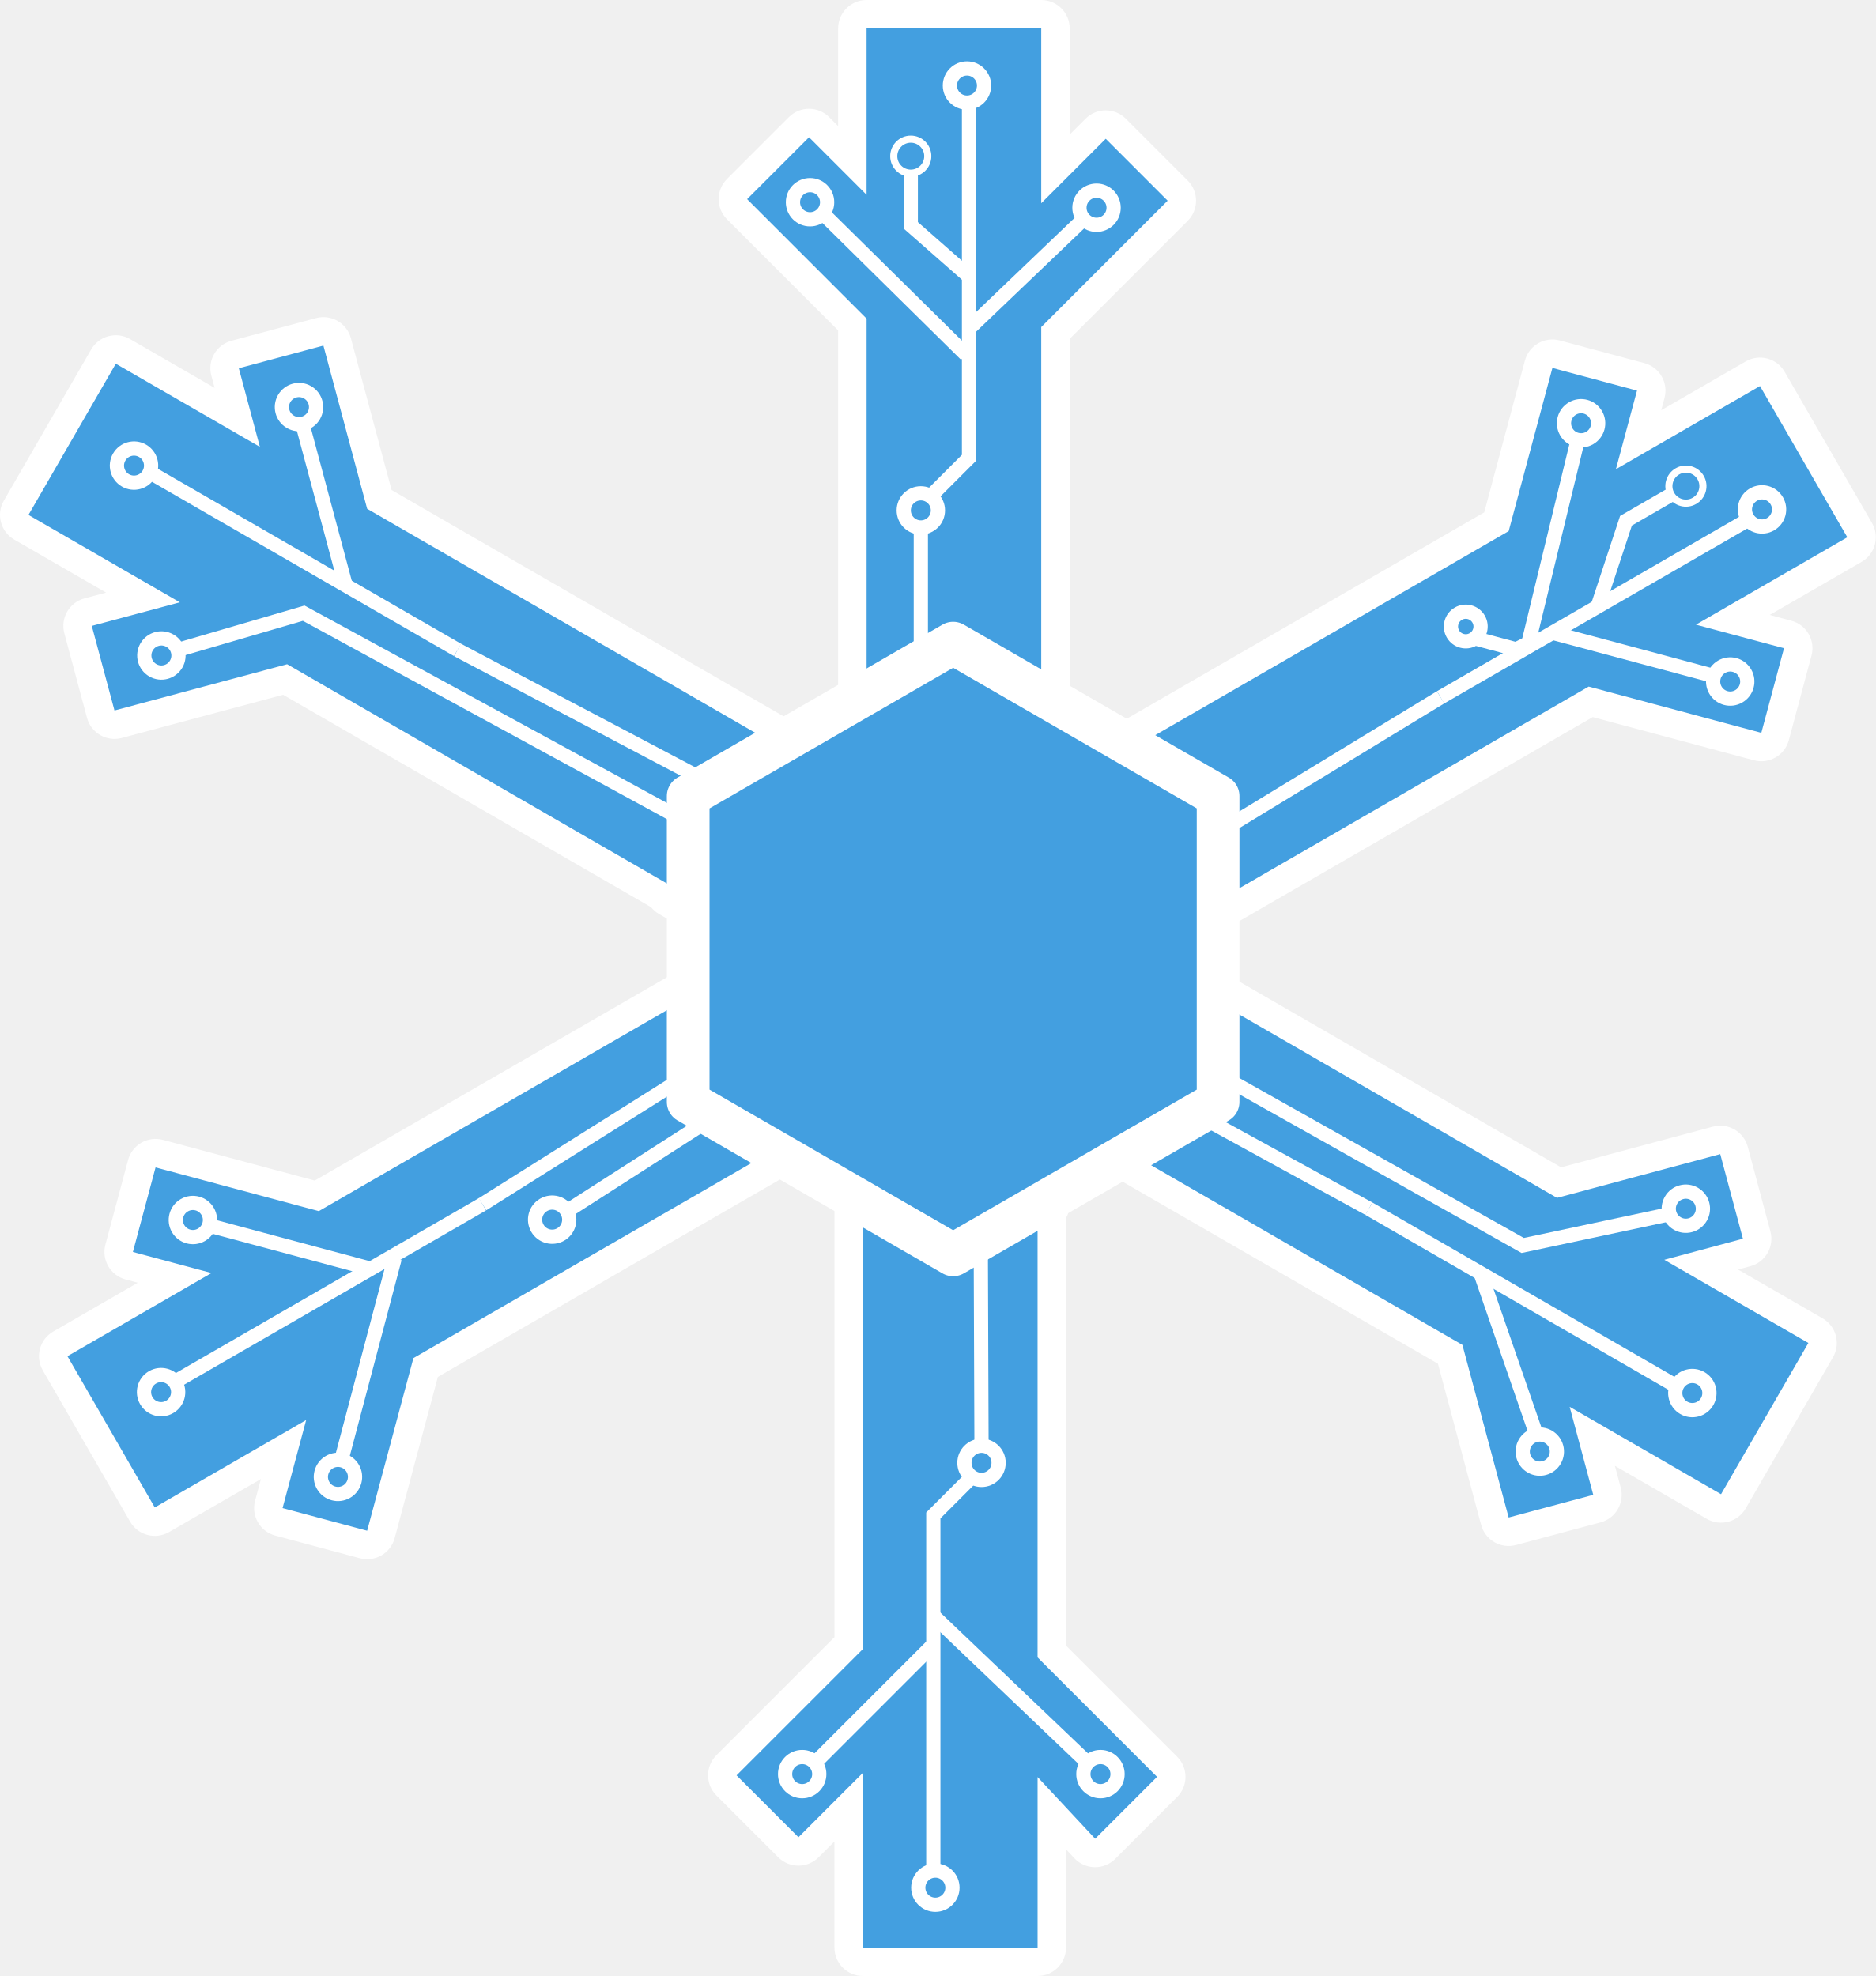
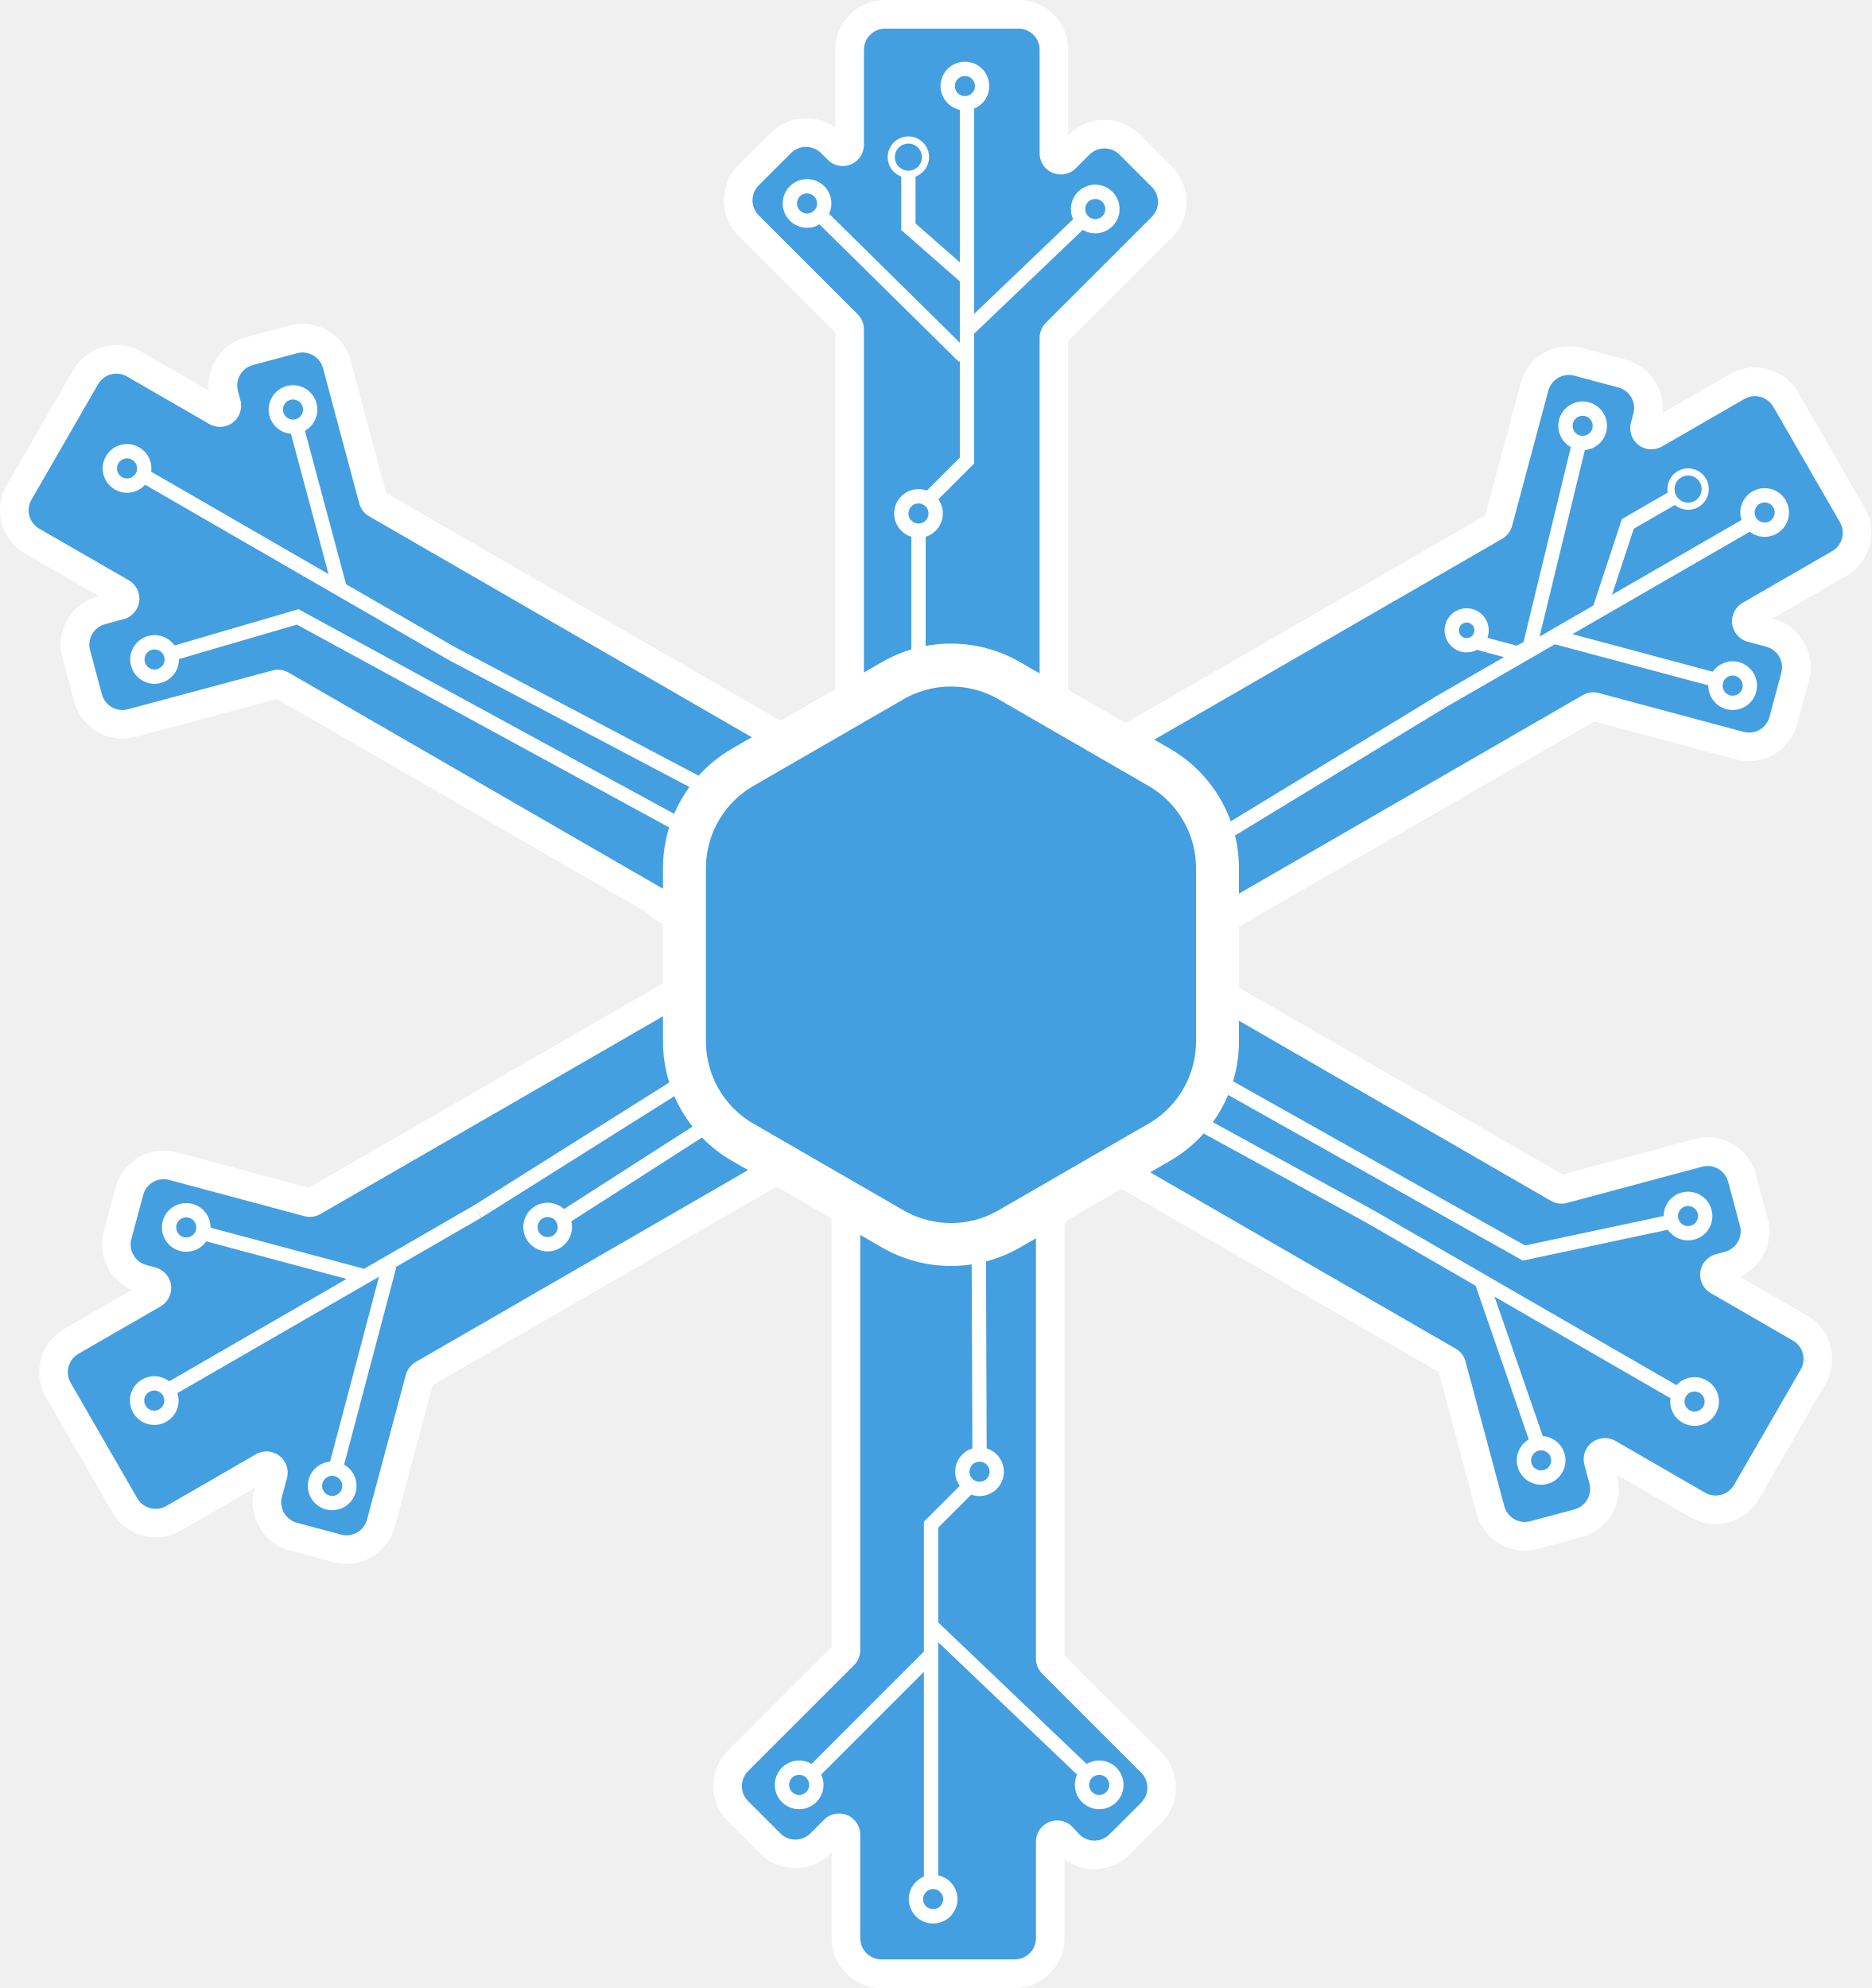
- <svg xmlns="http://www.w3.org/2000/svg" viewBox="0 0 263.627 277.764">
+ <svg xmlns="http://www.w3.org/2000/svg" viewBox="0 0 261.452 277.764">
  <defs>
-     <style>.cls-1,.cls-4,.cls-5{fill:none;}.cls-2,.cls-9{fill:#439fe0;}.cls-3{fill:#fff;}.cls-4,.cls-5,.cls-7,.cls-9{stroke:#fff;}.cls-4,.cls-5,.cls-7{stroke-miterlimit:10;}.cls-4{stroke-width:2px;}.cls-6,.cls-7{fill:#35baa4;}.cls-7{stroke-width:8px;}.cls-8{clip-path:url(#clip-path);}.cls-9{stroke-linejoin:round;stroke-width:6px;}</style>
-     <clipPath id="clip-path">
-       <polygon class="cls-1" points="170.844 154.9 170.844 111.903 133.608 90.405 96.371 111.903 96.371 154.9 133.608 176.398 170.844 154.9" />
-     </clipPath>
+     <style>.cls-1,.cls-6{fill:#439fe0;}.cls-2{fill:#fff;}.cls-3,.cls-4{fill:none;}.cls-3,.cls-4,.cls-5,.cls-6{stroke:#fff;}.cls-3,.cls-4,.cls-5{stroke-miterlimit:10;}.cls-3{stroke-width:2px;}.cls-5{fill:#35baa4;stroke-width:8px;}.cls-6{stroke-linejoin:round;stroke-width:6px;}</style>
  </defs>
  <g id="Layer_2" data-name="Layer 2">
    <g id="Layer_1-2" data-name="Layer 1">
-       <path class="cls-2" d="M121.274,275.764a2,2,0,0,1-2-2v-19.74l-5.645,5.645a2,2,0,0,1-2.828,0l-8.7-8.7a2,2,0,0,1,0-2.828l17.176-17.176V158.867l-5.9,3.408a1.992,1.992,0,0,1-1,.268,2.013,2.013,0,0,1-.828-.179L59.82,192.227,53.533,215.69a2,2,0,0,1-2.449,1.414L39.2,213.919a2,2,0,0,1-1.414-2.449l2.066-7.71-17.1,9.87a2,2,0,0,1-2.732-.732L7.746,191.639a2,2,0,0,1,.732-2.732l16.068-9.276-6.387-1.712a2,2,0,0,1-1.414-2.449L19.93,163.58a1.994,1.994,0,0,1,2.449-1.414L44.519,168.1l60.356-34.847-11.255-6.5a2,2,0,0,1-.739-.745L40.069,95.517,16.606,101.8a2.029,2.029,0,0,1-.519.069,2,2,0,0,1-1.93-1.483L10.972,88.5a2,2,0,0,1,1.414-2.449l7.71-2.066L3,74.116a2,2,0,0,1-.732-2.732L14.542,50.125a2,2,0,0,1,2.732-.732l16.068,9.276-1.711-6.387a2,2,0,0,1,1.414-2.449l11.888-3.186a1.994,1.994,0,0,1,2.449,1.414L53.315,70.2l65.958,38.081v-4.555a2,2,0,0,1,.516-1.341V45.616L103.583,29.409a2,2,0,0,1,0-2.828l8.7-8.7a2,2,0,0,1,2.828,0l4.676,4.676V4a2,2,0,0,1,2-2h24.548a2,2,0,0,1,2,2V23.74l5.645-5.645a2,2,0,0,1,2.828,0l8.7,8.7a2,2,0,0,1,0,2.828L148.337,46.8v61.356l7.4-4.271a2,2,0,0,1,1.519-.2,1.977,1.977,0,0,1,.307.11l52.752-30.456,5.933-22.14a2,2,0,0,1,2.449-1.414l11.889,3.186A2,2,0,0,1,232,55.424l-1.711,6.387,16.067-9.276a2,2,0,0,1,2.732.732l12.274,21.259a2,2,0,0,1-.732,2.732l-17.1,9.869,7.71,2.066a2,2,0,0,1,1.414,2.449l-3.186,11.889a1.994,1.994,0,0,1-2.449,1.414l-23.463-6.286-60.476,34.915,1.448.836a2,2,0,0,1,.74.747l53.838,31.082,22.14-5.932a1.994,1.994,0,0,1,2.449,1.414l3.186,11.889a2,2,0,0,1-1.414,2.449l-6.388,1.712,16.068,9.276a2,2,0,0,1,.732,2.732l-12.274,21.259a2,2,0,0,1-2.732.732L223.78,201.9l2.065,7.71a2,2,0,0,1-1.414,2.449l-11.889,3.186a2,2,0,0,1-2.449-1.414l-6.287-23.463-55.469-32.025v10.905a1.994,1.994,0,0,1-.516,1.341v61.558l16.207,16.207a2,2,0,0,1,0,2.828l-8.7,8.7a2,2,0,0,1-1.414.586h-.035a2,2,0,0,1-1.428-.636l-4.627-4.962v18.89a2,2,0,0,1-2,2Z" />
-       <path class="cls-3" d="M146.337,4V28.568L155.4,19.51l8.7,8.7L146.337,45.974v65.648l10.4-6,.418.723L212.029,74.66l6.147-22.94,11.888,3.186L227.1,65.957l20.249-11.691,12.274,21.259L238.349,87.809l12.374,3.316-3.186,11.888-24.263-6.5-64.193,37.062,4.448,2.568-.138.239,55.433,32,22.94-6.147,3.186,11.888L233.9,177.089l20.249,11.691-12.274,21.259L220.6,197.754l3.316,12.374-11.889,3.186-6.5-24.263L146.337,154.88v14.369l-.516.007v63.72l16.793,16.793-8.7,8.7-8.09-8.675v23.967H121.274V249.2l-9.059,9.059-8.7-8.7,17.762-17.762V155.4l-8.9,5.14-.418-.723L58.1,190.91l-6.5,24.263-11.889-3.185,3.316-12.374L21.752,211.9,9.478,190.638l20.249-11.691-11.051-2.961L21.862,164.1l22.94,6.147,64.074-36.993-14.256-8.231.138-.239L40.352,93.371l-24.263,6.5L12.9,87.983l12.374-3.316L4,72.383,16.275,51.125,36.524,62.816,33.563,51.764l11.888-3.186L51.6,71.519l69.676,40.227v-8.018h.516V44.788L105,27.995l8.7-8.7,8.09,8.09V4h24.548m0-4H121.79a4,4,0,0,0-4,4V17.725l-1.262-1.262a4,4,0,0,0-5.657,0l-8.7,8.7a4,4,0,0,0,0,5.657L117.79,46.445v55.317a3.982,3.982,0,0,0-.516,1.966v1.09L55.033,68.883,49.315,47.544a4,4,0,0,0-4.9-2.828L32.527,47.9A4,4,0,0,0,29.7,52.8l.462,1.723L18.275,47.66a4,4,0,0,0-5.464,1.464L.537,70.383A4,4,0,0,0,2,75.848L14.915,83.3l-3.046.816a4,4,0,0,0-2.828,4.9l3.186,11.889a4,4,0,0,0,4.9,2.828l22.662-6.072,51.7,29.851a3.99,3.99,0,0,0,1.129.97l8.256,4.766-56.639,32.7L22.9,160.234a4,4,0,0,0-4.9,2.828l-3.186,11.888a4,4,0,0,0,2.828,4.9l1.723.462L7.478,187.174a4,4,0,0,0-1.464,5.464L18.288,213.9a4,4,0,0,0,5.464,1.464l12.914-7.456-.816,3.046a4,4,0,0,0,2.828,4.9l11.889,3.186a4,4,0,0,0,4.9-2.828l6.072-22.662,50.3-29.039a4,4,0,0,0,2.536-.5l2.9-1.676v67.8l-16.59,16.59a4,4,0,0,0,0,5.657l8.7,8.7a4,4,0,0,0,5.657,0l2.23-2.23v14.912a4,4,0,0,0,4,4h24.548a4,4,0,0,0,4-4V259.951l1.165,1.249a4,4,0,0,0,2.856,1.271h.07a4,4,0,0,0,2.828-1.172l8.7-8.7a4,4,0,0,0,0-5.657l-15.621-15.621v-60.1a3.982,3.982,0,0,0,.516-1.966v-7.441l51.752,29.879,6.072,22.662a4,4,0,0,0,4.9,2.828l11.889-3.186a4,4,0,0,0,2.828-4.9l-.816-3.046,12.914,7.456a4,4,0,0,0,5.464-1.464l12.274-21.259a4,4,0,0,0-1.464-5.464l-11.886-6.863,1.724-.462a4,4,0,0,0,2.828-4.9L245.629,161.2a4,4,0,0,0-4.9-2.828l-21.339,5.718-52.585-30.36L223.84,100.8l22.662,6.072a4,4,0,0,0,4.9-2.828l3.185-11.888a4,4,0,0,0-2.828-4.9l-3.046-.816,12.914-7.456a4,4,0,0,0,1.464-5.464L250.816,52.266a4,4,0,0,0-5.464-1.464l-11.886,6.863.462-1.723a4,4,0,0,0-2.828-4.9l-11.888-3.186a4,4,0,0,0-4.9,2.828l-5.718,21.339L157.27,101.656a3.986,3.986,0,0,0-2.537.5l-4.4,2.538V47.631l16.59-16.59a4,4,0,0,0,0-5.657l-8.7-8.7a4,4,0,0,0-5.657,0l-2.23,2.23V4a4,4,0,0,0-4-4Z" />
-       <line class="cls-4" x1="114.508" y1="147.903" x2="79.682" y2="170.245" />
-       <circle class="cls-4" cx="77.602" cy="171.446" r="2.402" transform="translate(-75.326 61.77) rotate(-30)" />
-       <circle class="cls-4" cx="27.108" cy="171.496" r="2.402" transform="translate(-82.116 36.53) rotate(-30)" />
-       <circle class="cls-4" cx="47.496" cy="207.608" r="2.402" transform="translate(-97.441 51.562) rotate(-30)" />
-       <circle class="cls-4" cx="22.639" cy="195.689" r="2.402" transform="translate(-94.811 37.537) rotate(-30)" />
-       <polyline class="cls-4" points="67.81 169.278 49.777 179.689 24.576 194.239" />
-       <line class="cls-4" x1="29.381" y1="172.266" x2="51.849" y2="178.286" />
-       <line class="cls-4" x1="47.967" y1="205.255" x2="55.47" y2="176.89" />
-       <line class="cls-4" x1="110.886" y1="142.175" x2="67.81" y2="169.278" />
-       <circle class="cls-4" cx="42.022" cy="57.222" r="2.402" transform="matrix(0.5, -0.866, 0.866, 0.5, -28.545, 65.003)" />
-       <circle class="cls-4" cx="22.681" cy="92.142" r="2.402" transform="translate(-68.456 65.713) rotate(-60)" />
-       <circle class="cls-4" cx="18.836" cy="65.448" r="2.402" transform="matrix(0.5, -0.866, 0.866, 0.5, -47.262, 49.037)" />
-       <polyline class="cls-4" points="64.295 91.361 46.261 80.95 21.06 66.4" />
-       <line class="cls-4" x1="42.492" y1="59.575" x2="48.513" y2="82.042" />
-       <polyline class="cls-4" points="125.657 131.402 42.677 86.194 24.954 91.372" />
-       <line class="cls-4" x1="128.806" y1="125.401" x2="64.295" y2="91.361" />
-       <path class="cls-4" d="M155.858,118.449" />
-       <circle class="cls-4" cx="243.164" cy="95.8" r="2.402" transform="translate(-15.322 134.417) rotate(-30)" />
-       <circle class="cls-4" cx="222.204" cy="59.496" r="2.402" transform="translate(0.022 119.073) rotate(-30)" />
-       <circle class="cls-4" cx="247.633" cy="71.607" r="2.402" transform="translate(-2.627 133.41) rotate(-30)" />
-       <polyline class="cls-4" points="202.462 98.018 220.495 87.607 245.696 73.057" />
-       <line class="cls-4" x1="240.891" y1="95.03" x2="218.424" y2="89.01" />
-       <polyline class="cls-4" points="221.733 61.849 214.802 90.406 213.09 91.279 207.687 89.831" />
-       <circle class="cls-4" cx="206.005" cy="88.071" r="2.083" transform="matrix(0.866, -0.5, 0.5, 0.866, -16.436, 114.802)" />
-       <circle class="cls-5" cx="236.937" cy="68.333" r="2.392" transform="translate(-2.423 127.624) rotate(-30)" />
-       <polyline class="cls-4" points="224.535 85.275 228.517 73.197 234.867 69.531" />
-       <line class="cls-4" x1="159.48" y1="124.177" x2="202.462" y2="98.018" />
-       <line class="cls-4" x1="137.754" y1="151.729" x2="137.942" y2="203.226" />
-       <circle class="cls-4" cx="137.942" cy="205.628" r="2.402" />
-       <circle class="cls-4" cx="112.739" cy="249.382" r="2.402" />
-       <circle class="cls-4" cx="154.659" cy="249.382" r="2.402" />
-       <circle class="cls-4" cx="131.456" cy="265.348" r="2.402" />
-       <polyline class="cls-4" points="136.584 207.608 131.169 213.024 131.169 233.847 131.169 262.946" />
-       <line class="cls-4" x1="114.542" y1="247.798" x2="130.989" y2="231.351" />
-       <line class="cls-4" x1="152.857" y1="247.798" x2="130.989" y2="226.943" />
-       <circle class="cls-4" cx="216.404" cy="204.046" r="2.402" transform="translate(-68.507 289.434) rotate(-60)" />
-       <circle class="cls-4" cx="236.927" cy="169.907" r="2.402" transform="translate(-28.68 290.138) rotate(-60)" />
-       <circle class="cls-4" cx="237.842" cy="195.82" r="2.402" transform="translate(-50.664 303.887) rotate(-60)" />
-       <polyline class="cls-4" points="192.384 169.907 210.417 180.318 235.618 194.868" />
-       <line class="cls-4" x1="215.933" y1="201.693" x2="208.166" y2="179.226" />
-       <polyline class="cls-4" points="139.876 133.401 214.001 175.074 234.654 170.676" />
-       <line class="cls-4" x1="136.727" y1="139.402" x2="192.384" y2="169.907" />
-       <line class="cls-4" x1="129.414" y1="121.763" x2="129.414" y2="74.148" />
-       <circle class="cls-4" cx="129.414" cy="71.746" r="2.402" />
-       <circle class="cls-4" cx="154.108" cy="29.202" r="2.402" />
-       <circle class="cls-4" cx="113.843" cy="28.426" r="2.402" />
-       <circle class="cls-4" cx="135.9" cy="12.025" r="2.402" />
-       <polyline class="cls-4" points="130.772 69.765 136.187 64.35 136.187 43.527 136.187 14.427" />
-       <line class="cls-4" x1="152.305" y1="30.786" x2="136.367" y2="46.023" />
-       <line class="cls-4" x1="115.645" y1="30.009" x2="135.765" y2="49.857" />
-       <circle class="cls-5" cx="128" cy="21.954" r="2.392" />
-       <polyline class="cls-4" points="136.187 38.863 128.002 31.677 128.002 24.345" />
-       <polygon class="cls-6" points="170.325 154.9 170.325 111.903 133.088 90.405 95.852 111.903 95.852 154.9 133.088 176.398 170.325 154.9" />
-       <rect class="cls-7" x="113.517" y="113.831" width="39.142" height="39.142" />
-       <g class="cls-8">
-         <polygon class="cls-3" points="140.602 106.535 139.74 106.535 139.743 110.049 138.518 110.049 138.461 106.537 137.475 106.535 137.475 89.315 140.602 89.315 140.602 106.535" />
-         <polygon class="cls-3" points="135.538 106.535 134.676 106.535 134.679 110.049 133.454 110.049 133.398 106.537 132.411 106.535 132.411 89.315 135.538 89.315 135.538 106.535" />
-         <polygon class="cls-3" points="130.474 106.535 129.612 106.535 129.615 110.049 128.39 110.049 128.334 106.537 127.347 106.535 127.347 89.315 130.474 89.315 130.474 106.535" />
-         <polygon class="cls-3" points="125.411 106.535 124.548 106.535 124.551 110.049 123.326 110.049 123.27 106.537 122.283 106.535 122.283 89.315 125.411 89.315 125.411 106.535" />
-         <polygon class="cls-3" points="120.347 106.535 119.484 106.535 119.487 110.049 118.262 110.049 118.206 106.537 117.219 106.535 117.219 89.315 120.347 89.315 120.347 106.535" />
-         <polygon class="cls-3" points="115.283 106.535 114.421 106.535 114.423 110.049 113.198 110.049 113.142 106.537 112.155 106.535 112.155 89.315 115.283 89.315 115.283 106.535" />
-         <polygon class="cls-3" points="155.794 106.535 154.932 106.535 154.935 110.049 153.71 110.049 153.653 106.537 152.667 106.535 152.667 89.315 155.794 89.315 155.794 106.535" />
-         <polygon class="cls-3" points="150.73 106.535 149.868 106.535 149.871 110.049 148.646 110.049 148.589 106.537 147.603 106.535 147.603 89.315 150.73 89.315 150.73 106.535" />
-         <polygon class="cls-3" points="145.666 106.535 144.804 106.535 144.807 110.049 143.582 110.049 143.525 106.537 142.539 106.535 142.539 89.315 145.666 89.315 145.666 106.535" />
-         <polygon class="cls-3" points="106.029 126.958 106.029 127.82 109.543 127.817 109.543 129.043 106.031 129.099 106.029 130.085 88.81 130.085 88.81 126.958 106.029 126.958" />
-         <polygon class="cls-3" points="106.029 132.022 106.029 132.884 109.543 132.881 109.543 134.107 106.031 134.163 106.029 135.149 88.81 135.149 88.81 132.022 106.029 132.022" />
-         <polygon class="cls-3" points="106.029 137.086 106.029 137.948 109.543 137.945 109.543 139.171 106.031 139.227 106.029 140.213 88.81 140.213 88.81 137.086 106.029 137.086" />
-         <polygon class="cls-3" points="106.029 142.15 106.029 143.012 109.543 143.009 109.543 144.235 106.031 144.291 106.029 145.277 88.81 145.277 88.81 142.15 106.029 142.15" />
-         <polygon class="cls-3" points="106.029 147.214 106.029 148.076 109.543 148.073 109.543 149.299 106.031 149.355 106.029 150.341 88.81 150.341 88.81 147.214 106.029 147.214" />
-         <polygon class="cls-3" points="106.029 152.278 106.029 153.14 109.543 153.137 109.543 154.363 106.031 154.419 106.029 155.405 88.81 155.405 88.81 152.278 106.029 152.278" />
-         <polygon class="cls-3" points="106.029 111.766 106.029 112.628 109.543 112.626 109.543 113.851 106.031 113.907 106.029 114.894 88.81 114.894 88.81 111.766 106.029 111.766" />
-         <polygon class="cls-3" points="106.029 116.83 106.029 117.692 109.543 117.69 109.543 118.915 106.031 118.971 106.029 119.958 88.81 119.958 88.81 116.83 106.029 116.83" />
-         <polygon class="cls-3" points="106.029 121.894 106.029 122.756 109.543 122.754 109.543 123.979 106.031 124.035 106.029 125.022 88.81 125.022 88.81 121.894 106.029 121.894" />
-         <polygon class="cls-3" points="127.347 159.796 128.209 159.796 128.206 156.282 129.432 156.282 129.488 159.794 130.474 159.796 130.474 177.015 127.347 177.015 127.347 159.796" />
-         <polygon class="cls-3" points="132.411 159.796 133.273 159.796 133.27 156.282 134.496 156.282 134.552 159.794 135.538 159.796 135.538 177.015 132.411 177.015 132.411 159.796" />
-         <polygon class="cls-3" points="137.475 159.796 138.337 159.796 138.334 156.282 139.56 156.282 139.616 159.794 140.602 159.796 140.602 177.015 137.475 177.015 137.475 159.796" />
-         <polygon class="cls-3" points="142.539 159.796 143.401 159.796 143.398 156.282 144.624 156.282 144.68 159.794 145.666 159.796 145.666 177.015 142.539 177.015 142.539 159.796" />
-         <polygon class="cls-3" points="147.603 159.796 148.465 159.796 148.462 156.282 149.688 156.282 149.744 159.794 150.73 159.796 150.73 177.015 147.603 177.015 147.603 159.796" />
-         <polygon class="cls-3" points="152.667 159.796 153.529 159.796 153.526 156.282 154.752 156.282 154.808 159.794 155.794 159.796 155.794 177.015 152.667 177.015 152.667 159.796" />
-         <polygon class="cls-3" points="112.155 159.796 113.017 159.796 113.015 156.282 114.24 156.282 114.296 159.794 115.283 159.796 115.283 177.015 112.155 177.015 112.155 159.796" />
-         <polygon class="cls-3" points="117.219 159.796 118.081 159.796 118.079 156.282 119.304 156.282 119.36 159.794 120.347 159.796 120.347 177.015 117.219 177.015 117.219 159.796" />
-         <polygon class="cls-3" points="122.283 159.796 123.145 159.796 123.143 156.282 124.368 156.282 124.424 159.794 125.411 159.796 125.411 177.015 122.283 177.015 122.283 159.796" />
-         <polygon class="cls-3" points="160.293 140.213 160.293 139.351 156.779 139.354 156.779 138.129 160.29 138.073 160.293 137.086 177.512 137.086 177.512 140.213 160.293 140.213" />
-         <polygon class="cls-3" points="160.293 135.149 160.293 134.287 156.779 134.29 156.779 133.065 160.29 133.009 160.293 132.022 177.512 132.022 177.512 135.149 160.293 135.149" />
-         <polygon class="cls-3" points="160.293 130.085 160.293 129.223 156.779 129.226 156.779 128.001 160.29 127.945 160.293 126.958 177.512 126.958 177.512 130.085 160.293 130.085" />
-         <polygon class="cls-3" points="160.293 125.022 160.293 124.159 156.779 124.162 156.779 122.937 160.29 122.881 160.293 121.894 177.512 121.894 177.512 125.022 160.293 125.022" />
-         <polygon class="cls-3" points="160.293 119.958 160.293 119.096 156.779 119.098 156.779 117.873 160.29 117.817 160.293 116.83 177.512 116.83 177.512 119.958 160.293 119.958" />
-         <polygon class="cls-3" points="160.293 114.894 160.293 114.032 156.779 114.034 156.779 112.809 160.29 112.753 160.293 111.766 177.512 111.766 177.512 114.894 160.293 114.894" />
-         <polygon class="cls-3" points="160.293 155.405 160.293 154.543 156.779 154.546 156.779 153.321 160.29 153.264 160.293 152.278 177.512 152.278 177.512 155.405 160.293 155.405" />
-         <polygon class="cls-3" points="160.293 150.341 160.293 149.479 156.779 149.482 156.779 148.257 160.29 148.2 160.293 147.214 177.512 147.214 177.512 150.341 160.293 150.341" />
-         <polygon class="cls-3" points="160.293 145.277 160.293 144.415 156.779 144.418 156.779 143.193 160.29 143.136 160.293 142.15 177.512 142.15 177.512 145.277 160.293 145.277" />
-       </g>
-       <polygon class="cls-9" points="171.191 154.9 171.191 111.903 133.954 90.405 96.718 111.903 96.718 154.9 133.954 176.398 171.191 154.9" />
+       <path class="cls-1" d="M123.152,275.764a4.971,4.971,0,0,1-4.965-4.966V256.354a.964.964,0,0,0-.987-.972.916.916,0,0,0-.662.289l-1.9,1.9a4.967,4.967,0,0,1-7.023,0l-4.509-4.51a4.971,4.971,0,0,1,0-7.021l14.8-14.8a.963.963,0,0,0,.283-.684V160.539a.973.973,0,0,0-.971-.97.947.947,0,0,0-.478.134l-4.455,2.572a1.992,1.992,0,0,1-1,.268,2.013,2.013,0,0,1-.828-.179L59.079,192.028a.96.96,0,0,0-.45.586l-5.416,20.212a4.962,4.962,0,0,1-6.081,3.511l-6.16-1.65a4.965,4.965,0,0,1-3.511-6.081l.7-2.595a.906.906,0,0,0-.152-.823,1.016,1.016,0,0,0-.782-.4.944.944,0,0,0-.482.139l-12.508,7.222a4.963,4.963,0,0,1-6.783-1.817L8.141,194.207a4.971,4.971,0,0,1,1.817-6.783l11.481-6.629a.966.966,0,0,0-.233-1.769l-1.271-.341a4.97,4.97,0,0,1-3.511-6.081l1.65-6.16a4.962,4.962,0,0,1,6.081-3.511l18.889,5.062a.973.973,0,0,0,.732-.1l58.562-33.812a.964.964,0,0,0,0-1.671l-9.808-5.663a2,2,0,0,1-.739-.745L39.328,95.718a.967.967,0,0,0-.483-.13.985.985,0,0,0-.25.032l-20.21,5.416A4.963,4.963,0,0,1,12.3,97.525l-1.65-6.16a4.965,4.965,0,0,1,3.511-6.081l2.594-.7a.965.965,0,0,0,.232-1.769L4.481,75.6a4.966,4.966,0,0,1-1.817-6.783l9.308-16.122a4.962,4.962,0,0,1,6.784-1.817L30.236,57.5a.941.941,0,0,0,.482.139,1.014,1.014,0,0,0,.782-.4.9.9,0,0,0,.152-.822l-.341-1.271a4.97,4.97,0,0,1,3.511-6.081l6.16-1.65a4.962,4.962,0,0,1,6.081,3.511l5.061,18.889a.964.964,0,0,0,.451.587l64.164,37.044a.949.949,0,0,0,.478.134.972.972,0,0,0,.97-.97v-2.882a2,2,0,0,1,.516-1.341V46.016a.956.956,0,0,0-.282-.682L104.592,31.506a4.97,4.97,0,0,1,0-7.021l4.508-4.51a4.966,4.966,0,0,1,7.022,0l.931.931a.91.91,0,0,0,.661.288.964.964,0,0,0,.987-.971V6.966A4.971,4.971,0,0,1,123.668,2h18.616a4.971,4.971,0,0,1,4.966,4.966V21.409a.911.911,0,0,0,.287.694,1.056,1.056,0,0,0,.7.277.916.916,0,0,0,.662-.289l1.9-1.9a4.964,4.964,0,0,1,7.021,0l4.509,4.509a4.969,4.969,0,0,1,0,7.021l-14.8,14.8a.958.958,0,0,0-.283.683v59.283a.923.923,0,0,0,.288.69,1,1,0,0,0,.682.279.947.947,0,0,0,.478-.134l5.948-3.435a2,2,0,0,1,1.519-.2,1.977,1.977,0,0,1,.307.11l52.406-30.257a.958.958,0,0,0,.449-.585l5.062-18.89a4.962,4.962,0,0,1,6.081-3.511l6.16,1.65a4.965,4.965,0,0,1,3.511,6.081l-.341,1.271a.907.907,0,0,0,.151.823,1.018,1.018,0,0,0,.782.4.942.942,0,0,0,.482-.139l11.48-6.629a4.964,4.964,0,0,1,6.783,1.816l9.309,16.124a4.966,4.966,0,0,1-1.817,6.783l-12.509,7.222a.965.965,0,0,0,.232,1.769l2.595.7a4.97,4.97,0,0,1,3.511,6.081l-1.65,6.16a4.962,4.962,0,0,1-6.081,3.511l-20.212-5.416a.971.971,0,0,0-.731.1l-58.683,33.88a.966.966,0,0,0,0,1.673,1.98,1.98,0,0,1,.74.746l53.491,30.882a.97.97,0,0,0,.484.13.946.946,0,0,0,.25-.033l18.888-5.061a4.962,4.962,0,0,1,6.081,3.511l1.65,6.16a4.963,4.963,0,0,1-3.511,6.081l-1.271.341a.965.965,0,0,0-.233,1.769l11.481,6.628a4.965,4.965,0,0,1,1.816,6.784L244,208.471a4.986,4.986,0,0,1-4.3,2.483h0a4.961,4.961,0,0,1-2.48-.667l-12.508-7.221a.942.942,0,0,0-.482-.139,1.012,1.012,0,0,0-.781.4.9.9,0,0,0-.152.822l.7,2.595a4.97,4.97,0,0,1-3.511,6.081l-6.16,1.65a4.962,4.962,0,0,1-6.081-3.511l-5.415-20.212a.969.969,0,0,0-.451-.587L148.7,159.181a.949.949,0,0,0-.479-.134.972.972,0,0,0-.97.97v9.232a1.994,1.994,0,0,1-.516,1.341v61.157a.959.959,0,0,0,.283.684l13.827,13.827a4.975,4.975,0,0,1,0,7.022l-4.436,4.435a4.966,4.966,0,0,1-7.143-.125l-.861-.923a.913.913,0,0,0-.683-.313.965.965,0,0,0-.989.972V270.8a4.971,4.971,0,0,1-4.966,4.966Z" />
+       <path class="cls-2" d="M142.284,4a2.966,2.966,0,0,1,2.966,2.966V21.409a2.963,2.963,0,0,0,2.987,2.971,2.9,2.9,0,0,0,2.076-.875l1.9-1.9a2.966,2.966,0,0,1,4.194,0l4.509,4.509a2.965,2.965,0,0,1,0,4.194l-14.8,14.8a2.966,2.966,0,0,0-.869,2.1v59.283a2.96,2.96,0,0,0,4.448,2.568l5.948-3.434.418.723,53.814-31.069a2.966,2.966,0,0,0,1.382-1.8l5.061-18.889a2.962,2.962,0,0,1,3.632-2.1l6.159,1.65a2.965,2.965,0,0,1,2.1,3.632l-.341,1.271a2.957,2.957,0,0,0,4.347,3.336L243.7,55.749a2.964,2.964,0,0,1,4.051,1.085l9.308,16.122a2.965,2.965,0,0,1-1.085,4.051l-12.508,7.222a2.966,2.966,0,0,0,.715,5.433l2.594.7a2.965,2.965,0,0,1,2.1,3.632l-1.65,6.16a2.962,2.962,0,0,1-3.632,2.1L223.374,96.83a2.965,2.965,0,0,0-2.25.3l-58.681,33.88a2.966,2.966,0,0,0,0,5.136l-.138.239,54.369,31.39a2.965,2.965,0,0,0,2.25.3l18.889-5.061a2.963,2.963,0,0,1,3.632,2.1l1.65,6.159A2.966,2.966,0,0,1,241,174.9l-1.271.341a2.966,2.966,0,0,0-.715,5.433l11.481,6.629a2.966,2.966,0,0,1,1.085,4.051L242.27,207.47a2.964,2.964,0,0,1-4.051,1.085l-12.508-7.222a2.957,2.957,0,0,0-4.347,3.336l.7,2.594a2.966,2.966,0,0,1-2.1,3.632l-6.16,1.651a2.962,2.962,0,0,1-3.632-2.1l-5.416-20.212a2.966,2.966,0,0,0-1.382-1.8L149.7,157.448a2.96,2.96,0,0,0-4.448,2.568v9.233l-.516.007v62.491a2.966,2.966,0,0,0,.869,2.1l13.828,13.828a2.966,2.966,0,0,1,0,4.194L155,256.3a2.965,2.965,0,0,1-4.266-.074l-.861-.924a2.9,2.9,0,0,0-2.145-.949,2.962,2.962,0,0,0-2.989,2.971V270.8a2.966,2.966,0,0,1-2.966,2.966H123.152a2.966,2.966,0,0,1-2.966-2.966V256.355a2.963,2.963,0,0,0-2.987-2.971,2.9,2.9,0,0,0-2.076.875l-1.9,1.9a2.966,2.966,0,0,1-4.194,0l-4.509-4.509a2.966,2.966,0,0,1,0-4.194l14.8-14.8a2.965,2.965,0,0,0,.869-2.1V160.539a2.959,2.959,0,0,0-4.448-2.568l-4.455,2.572-.418-.723L58.079,190.3a2.966,2.966,0,0,0-1.382,1.8l-5.416,20.212a2.962,2.962,0,0,1-3.632,2.1l-6.16-1.65a2.966,2.966,0,0,1-2.1-3.632l.7-2.594a2.957,2.957,0,0,0-4.347-3.336l-12.508,7.222a2.964,2.964,0,0,1-4.051-1.085L9.873,193.206a2.966,2.966,0,0,1,1.085-4.051l11.481-6.628a2.966,2.966,0,0,0-.715-5.433l-1.271-.341a2.966,2.966,0,0,1-2.1-3.632l1.65-6.159a2.962,2.962,0,0,1,3.632-2.1l18.889,5.061a2.965,2.965,0,0,0,2.25-.3l58.562-33.811a2.966,2.966,0,0,0,0-5.136l-9.808-5.662.138-.239-53.342-30.8a2.965,2.965,0,0,0-2.25-.3L17.866,99.1a2.962,2.962,0,0,1-3.632-2.1l-1.65-6.16a2.965,2.965,0,0,1,2.1-3.632l2.594-.7a2.965,2.965,0,0,0,.715-5.433L5.481,73.866A2.965,2.965,0,0,1,4.4,69.815L13.7,53.693a2.964,2.964,0,0,1,4.051-1.085l11.481,6.628A2.957,2.957,0,0,0,33.583,55.9l-.341-1.271A2.965,2.965,0,0,1,35.34,51l6.159-1.65a2.962,2.962,0,0,1,3.632,2.1l5.061,18.889a2.966,2.966,0,0,0,1.382,1.8l64.164,37.045a2.959,2.959,0,0,0,4.448-2.568v-2.882h.516V46.016a2.966,2.966,0,0,0-.869-2.1L106.006,30.092a2.966,2.966,0,0,1,0-4.194l4.509-4.509a2.966,2.966,0,0,1,4.194,0l.931.931a2.9,2.9,0,0,0,2.076.875,2.964,2.964,0,0,0,2.987-2.971V6.966A2.966,2.966,0,0,1,123.668,4h18.617m0-4H123.668A6.973,6.973,0,0,0,116.7,6.966v10.88a6.969,6.969,0,0,0-9.015.715l-4.509,4.509a6.974,6.974,0,0,0,0,9.851L116.7,46.445v55.317a3.982,3.982,0,0,0-.516,1.966v1.09L53.945,68.883l-4.95-18.475a6.962,6.962,0,0,0-8.531-4.925L34.3,47.133a6.969,6.969,0,0,0-5.127,7.45l-9.422-5.44a6.964,6.964,0,0,0-9.515,2.549L.932,67.815a6.973,6.973,0,0,0,2.55,9.515L13.827,83.3l-.182.049A6.966,6.966,0,0,0,8.72,91.883l1.65,6.159a6.962,6.962,0,0,0,8.531,4.925l19.8-5.3,51.7,29.851a3.99,3.99,0,0,0,1.129.97l8.256,4.767-56.639,32.7L24.674,161a6.962,6.962,0,0,0-8.531,4.925l-1.65,6.159a6.977,6.977,0,0,0,3.89,8.164l-9.423,5.441a6.965,6.965,0,0,0-2.549,9.515l9.308,16.122a6.964,6.964,0,0,0,9.515,2.55l10.346-5.973-.049.182a6.966,6.966,0,0,0,4.925,8.531l6.16,1.65a6.962,6.962,0,0,0,8.531-4.925l5.3-19.8,50.3-29.039a4,4,0,0,0,2.536-.5l2.9-1.676v67.8l-14.493,14.493a6.973,6.973,0,0,0,0,9.851l4.509,4.509a6.966,6.966,0,0,0,9.851,0l.133-.133V270.8a6.973,6.973,0,0,0,6.966,6.966h18.617a6.973,6.973,0,0,0,6.966-6.966V259.786a6.993,6.993,0,0,0,4.165,1.383,6.92,6.92,0,0,0,4.925-2.04l4.435-4.435a6.965,6.965,0,0,0,0-9.851l-13.524-13.524v-60.1a3.982,3.982,0,0,0,.516-1.966v-7.441L201,191.687l5.3,19.8a6.962,6.962,0,0,0,8.531,4.925L221,214.76a6.965,6.965,0,0,0,4.925-8.531l-.049-.182,10.346,5.973a6.964,6.964,0,0,0,9.515-2.549l9.308-16.122a6.965,6.965,0,0,0-2.55-9.515l-9.424-5.441a6.977,6.977,0,0,0,3.89-8.164l-1.65-6.16a6.962,6.962,0,0,0-8.531-4.925l-18.475,4.95-52.585-30.36L222.753,100.8l19.8,5.3a6.962,6.962,0,0,0,8.531-4.925l1.65-6.16a6.965,6.965,0,0,0-4.926-8.531l-.182-.049,10.346-5.973a6.973,6.973,0,0,0,2.55-9.515l-9.308-16.122a6.964,6.964,0,0,0-9.515-2.55l-9.424,5.441a6.977,6.977,0,0,0-5.126-7.451l-6.159-1.65a6.962,6.962,0,0,0-8.531,4.925l-4.95,18.475-51.324,29.632a3.986,3.986,0,0,0-2.537.5l-4.4,2.538V47.631l14.493-14.493a6.965,6.965,0,0,0,0-9.851l-4.509-4.509a6.966,6.966,0,0,0-9.851,0l-.133.133V6.966A6.973,6.973,0,0,0,142.284,0Z" />
+       <line class="cls-3" x1="113.42" y1="147.903" x2="78.594" y2="170.245" />
+       <circle class="cls-3" cx="76.514" cy="171.446" r="2.402" transform="translate(-75.472 61.226) rotate(-30)" />
+       <circle class="cls-3" cx="26.021" cy="171.496" r="2.402" transform="translate(-82.262 35.987) rotate(-30)" />
+       <circle class="cls-3" cx="46.409" cy="207.608" r="2.402" transform="translate(-97.587 51.019) rotate(-30)" />
+       <circle class="cls-3" cx="21.552" cy="195.689" r="2.402" transform="translate(-94.957 36.993) rotate(-30)" />
+       <polyline class="cls-3" points="66.723 169.278 48.689 179.689 23.488 194.239" />
+       <line class="cls-3" x1="28.294" y1="172.266" x2="50.761" y2="178.286" />
+       <line class="cls-3" x1="46.879" y1="205.255" x2="54.382" y2="176.89" />
+       <line class="cls-3" x1="109.798" y1="142.175" x2="66.723" y2="169.278" />
+       <circle class="cls-3" cx="40.935" cy="57.222" r="2.402" transform="matrix(0.5, -0.866, 0.866, 0.5, -29.088, 64.061)" />
+       <circle class="cls-3" cx="21.594" cy="92.142" r="2.402" transform="translate(-69 64.771) rotate(-60)" />
+       <circle class="cls-3" cx="17.749" cy="65.448" r="2.402" transform="matrix(0.5, -0.866, 0.866, 0.5, -47.805, 48.095)" />
+       <polyline class="cls-3" points="63.207 91.361 45.174 80.95 19.973 66.4" />
+       <line class="cls-3" x1="41.405" y1="59.575" x2="47.425" y2="82.042" />
+       <polyline class="cls-3" points="124.57 131.402 41.59 86.194 23.867 91.372" />
+       <line class="cls-3" x1="127.719" y1="125.401" x2="63.207" y2="91.361" />
+       <path class="cls-3" d="M154.77,118.449" />
+       <circle class="cls-3" cx="242.076" cy="95.8" r="2.402" transform="translate(-15.468 133.873) rotate(-30)" />
+       <circle class="cls-3" cx="221.116" cy="59.496" r="2.402" transform="translate(-0.124 118.529) rotate(-30)" />
+       <circle class="cls-3" cx="246.545" cy="71.607" r="2.402" transform="translate(-2.773 132.866) rotate(-30)" />
+       <polyline class="cls-3" points="201.375 98.018 219.408 87.607 244.609 73.057" />
+       <line class="cls-3" x1="239.803" y1="95.03" x2="217.336" y2="89.01" />
+       <polyline class="cls-3" points="220.646 61.849 213.715 90.406 212.002 91.279 206.599 89.831" />
+       <circle class="cls-3" cx="204.917" cy="88.071" r="2.083" transform="matrix(0.866, -0.5, 0.5, 0.866, -16.582, 114.258)" />
+       <circle class="cls-4" cx="235.85" cy="68.333" r="2.392" transform="translate(-2.569 127.08) rotate(-30)" />
+       <polyline class="cls-3" points="223.447 85.275 227.43 73.197 233.78 69.531" />
+       <line class="cls-3" x1="158.392" y1="124.177" x2="201.375" y2="98.018" />
+       <line class="cls-3" x1="136.666" y1="151.729" x2="136.855" y2="203.226" />
+       <circle class="cls-3" cx="136.855" cy="205.628" r="2.402" />
+       <circle class="cls-3" cx="111.652" cy="249.382" r="2.402" />
+       <circle class="cls-3" cx="153.572" cy="249.382" r="2.402" />
+       <circle class="cls-3" cx="130.369" cy="265.348" r="2.402" />
+       <polyline class="cls-3" points="135.496 207.608 130.081 213.024 130.081 233.847 130.081 262.946" />
+       <line class="cls-3" x1="113.454" y1="247.798" x2="129.902" y2="231.351" />
+       <line class="cls-3" x1="151.769" y1="247.798" x2="129.902" y2="226.943" />
+       <circle class="cls-3" cx="215.316" cy="204.046" r="2.402" transform="translate(-69.051 288.492) rotate(-60)" />
+       <circle class="cls-3" cx="235.84" cy="169.907" r="2.402" transform="translate(-29.224 289.196) rotate(-60)" />
+       <circle class="cls-3" cx="236.755" cy="195.82" r="2.402" transform="translate(-51.208 302.946) rotate(-60)" />
+       <polyline class="cls-3" points="191.297 169.907 209.33 180.318 234.531 194.868" />
+       <line class="cls-3" x1="214.846" y1="201.693" x2="207.078" y2="179.226" />
+       <polyline class="cls-3" points="138.789 133.401 212.914 175.074 233.567 170.676" />
+       <line class="cls-3" x1="135.64" y1="139.402" x2="191.297" y2="169.907" />
+       <line class="cls-3" x1="128.326" y1="121.763" x2="128.326" y2="74.148" />
+       <circle class="cls-3" cx="128.326" cy="71.746" r="2.402" />
+       <circle class="cls-3" cx="153.021" cy="29.202" r="2.402" />
+       <circle class="cls-3" cx="112.755" cy="28.426" r="2.402" />
+       <circle class="cls-3" cx="134.812" cy="12.025" r="2.402" />
+       <polyline class="cls-3" points="129.685 69.765 135.1 64.35 135.1 43.527 135.1 14.427" />
+       <line class="cls-3" x1="151.218" y1="30.786" x2="135.279" y2="46.023" />
+       <line class="cls-3" x1="114.558" y1="30.009" x2="134.678" y2="49.857" />
+       <circle class="cls-4" cx="126.912" cy="21.954" r="2.392" />
+       <polyline class="cls-3" points="135.1 38.863 126.914 31.677 126.914 24.345" />
+       <rect class="cls-5" x="112.43" y="113.831" width="39.142" height="39.142" />
+       <path class="cls-6" d="M170.1,145.5V121.306a16.286,16.286,0,0,0-8.143-14.1l-20.95-12.1a16.286,16.286,0,0,0-16.286,0l-20.95,12.1a16.286,16.286,0,0,0-8.143,14.1V145.5a16.286,16.286,0,0,0,8.143,14.1l20.95,12.1a16.286,16.286,0,0,0,16.286,0l20.95-12.1A16.286,16.286,0,0,0,170.1,145.5Z" />
    </g>
  </g>
</svg>
